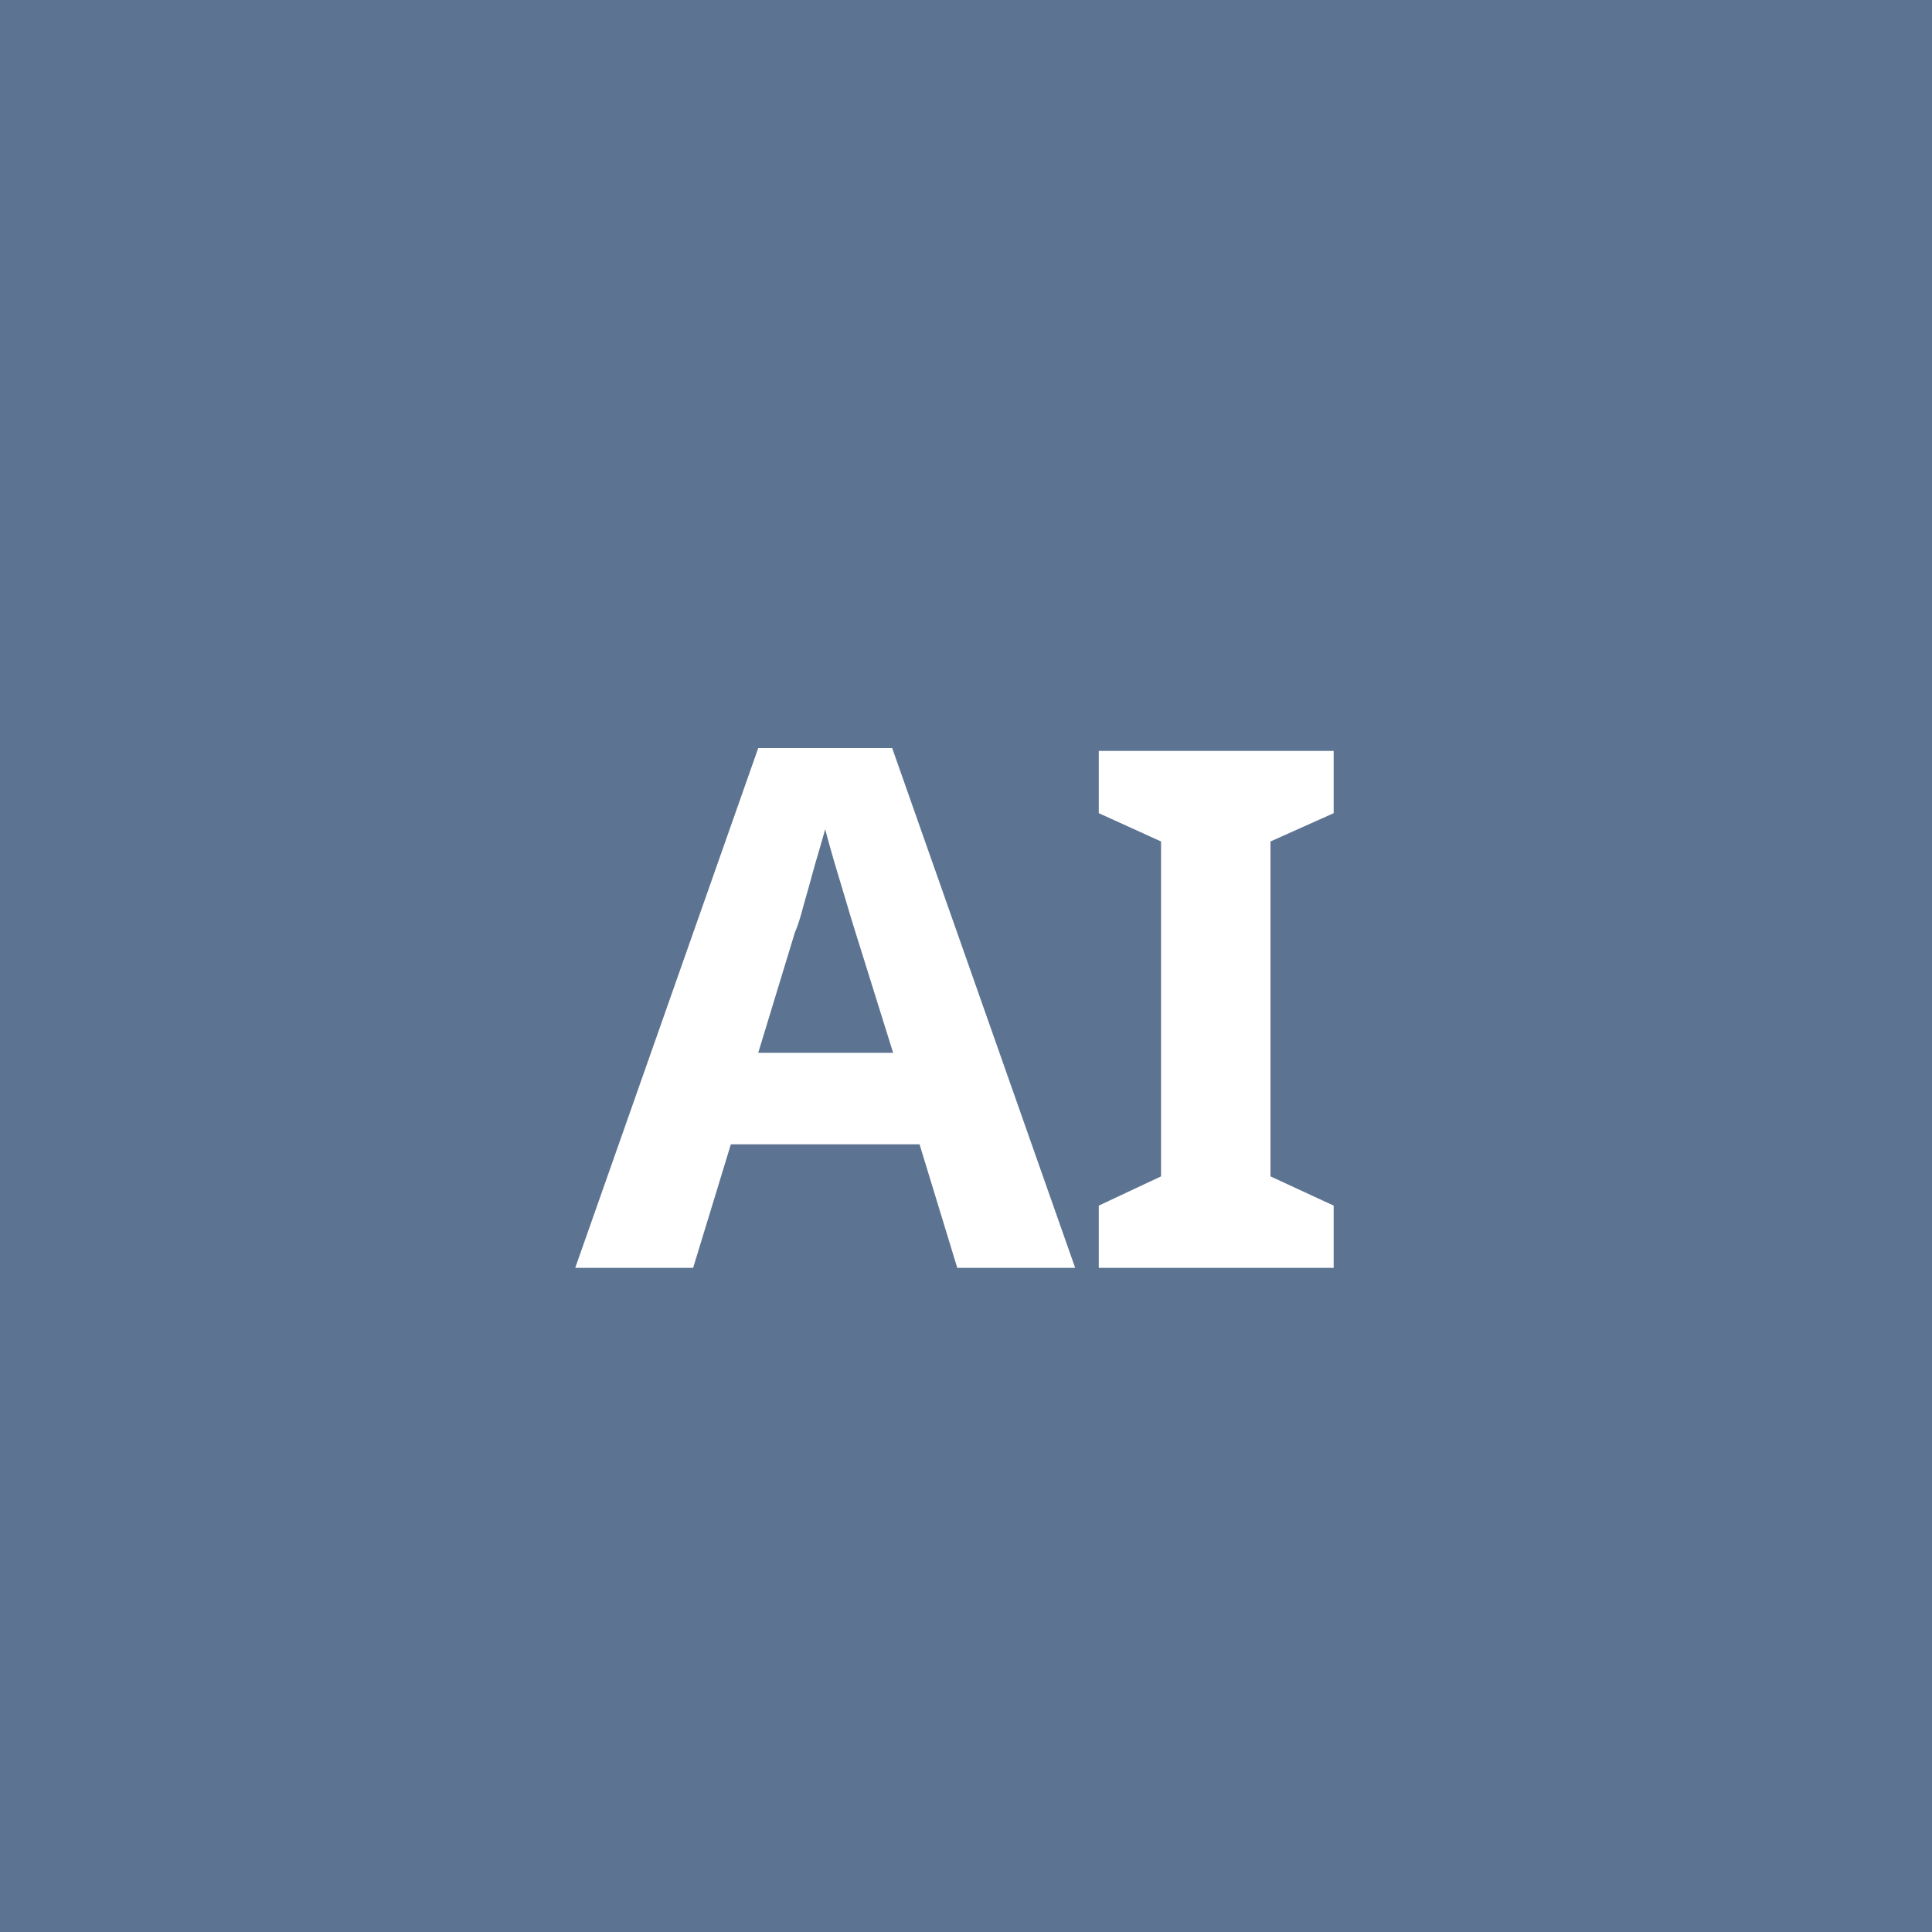
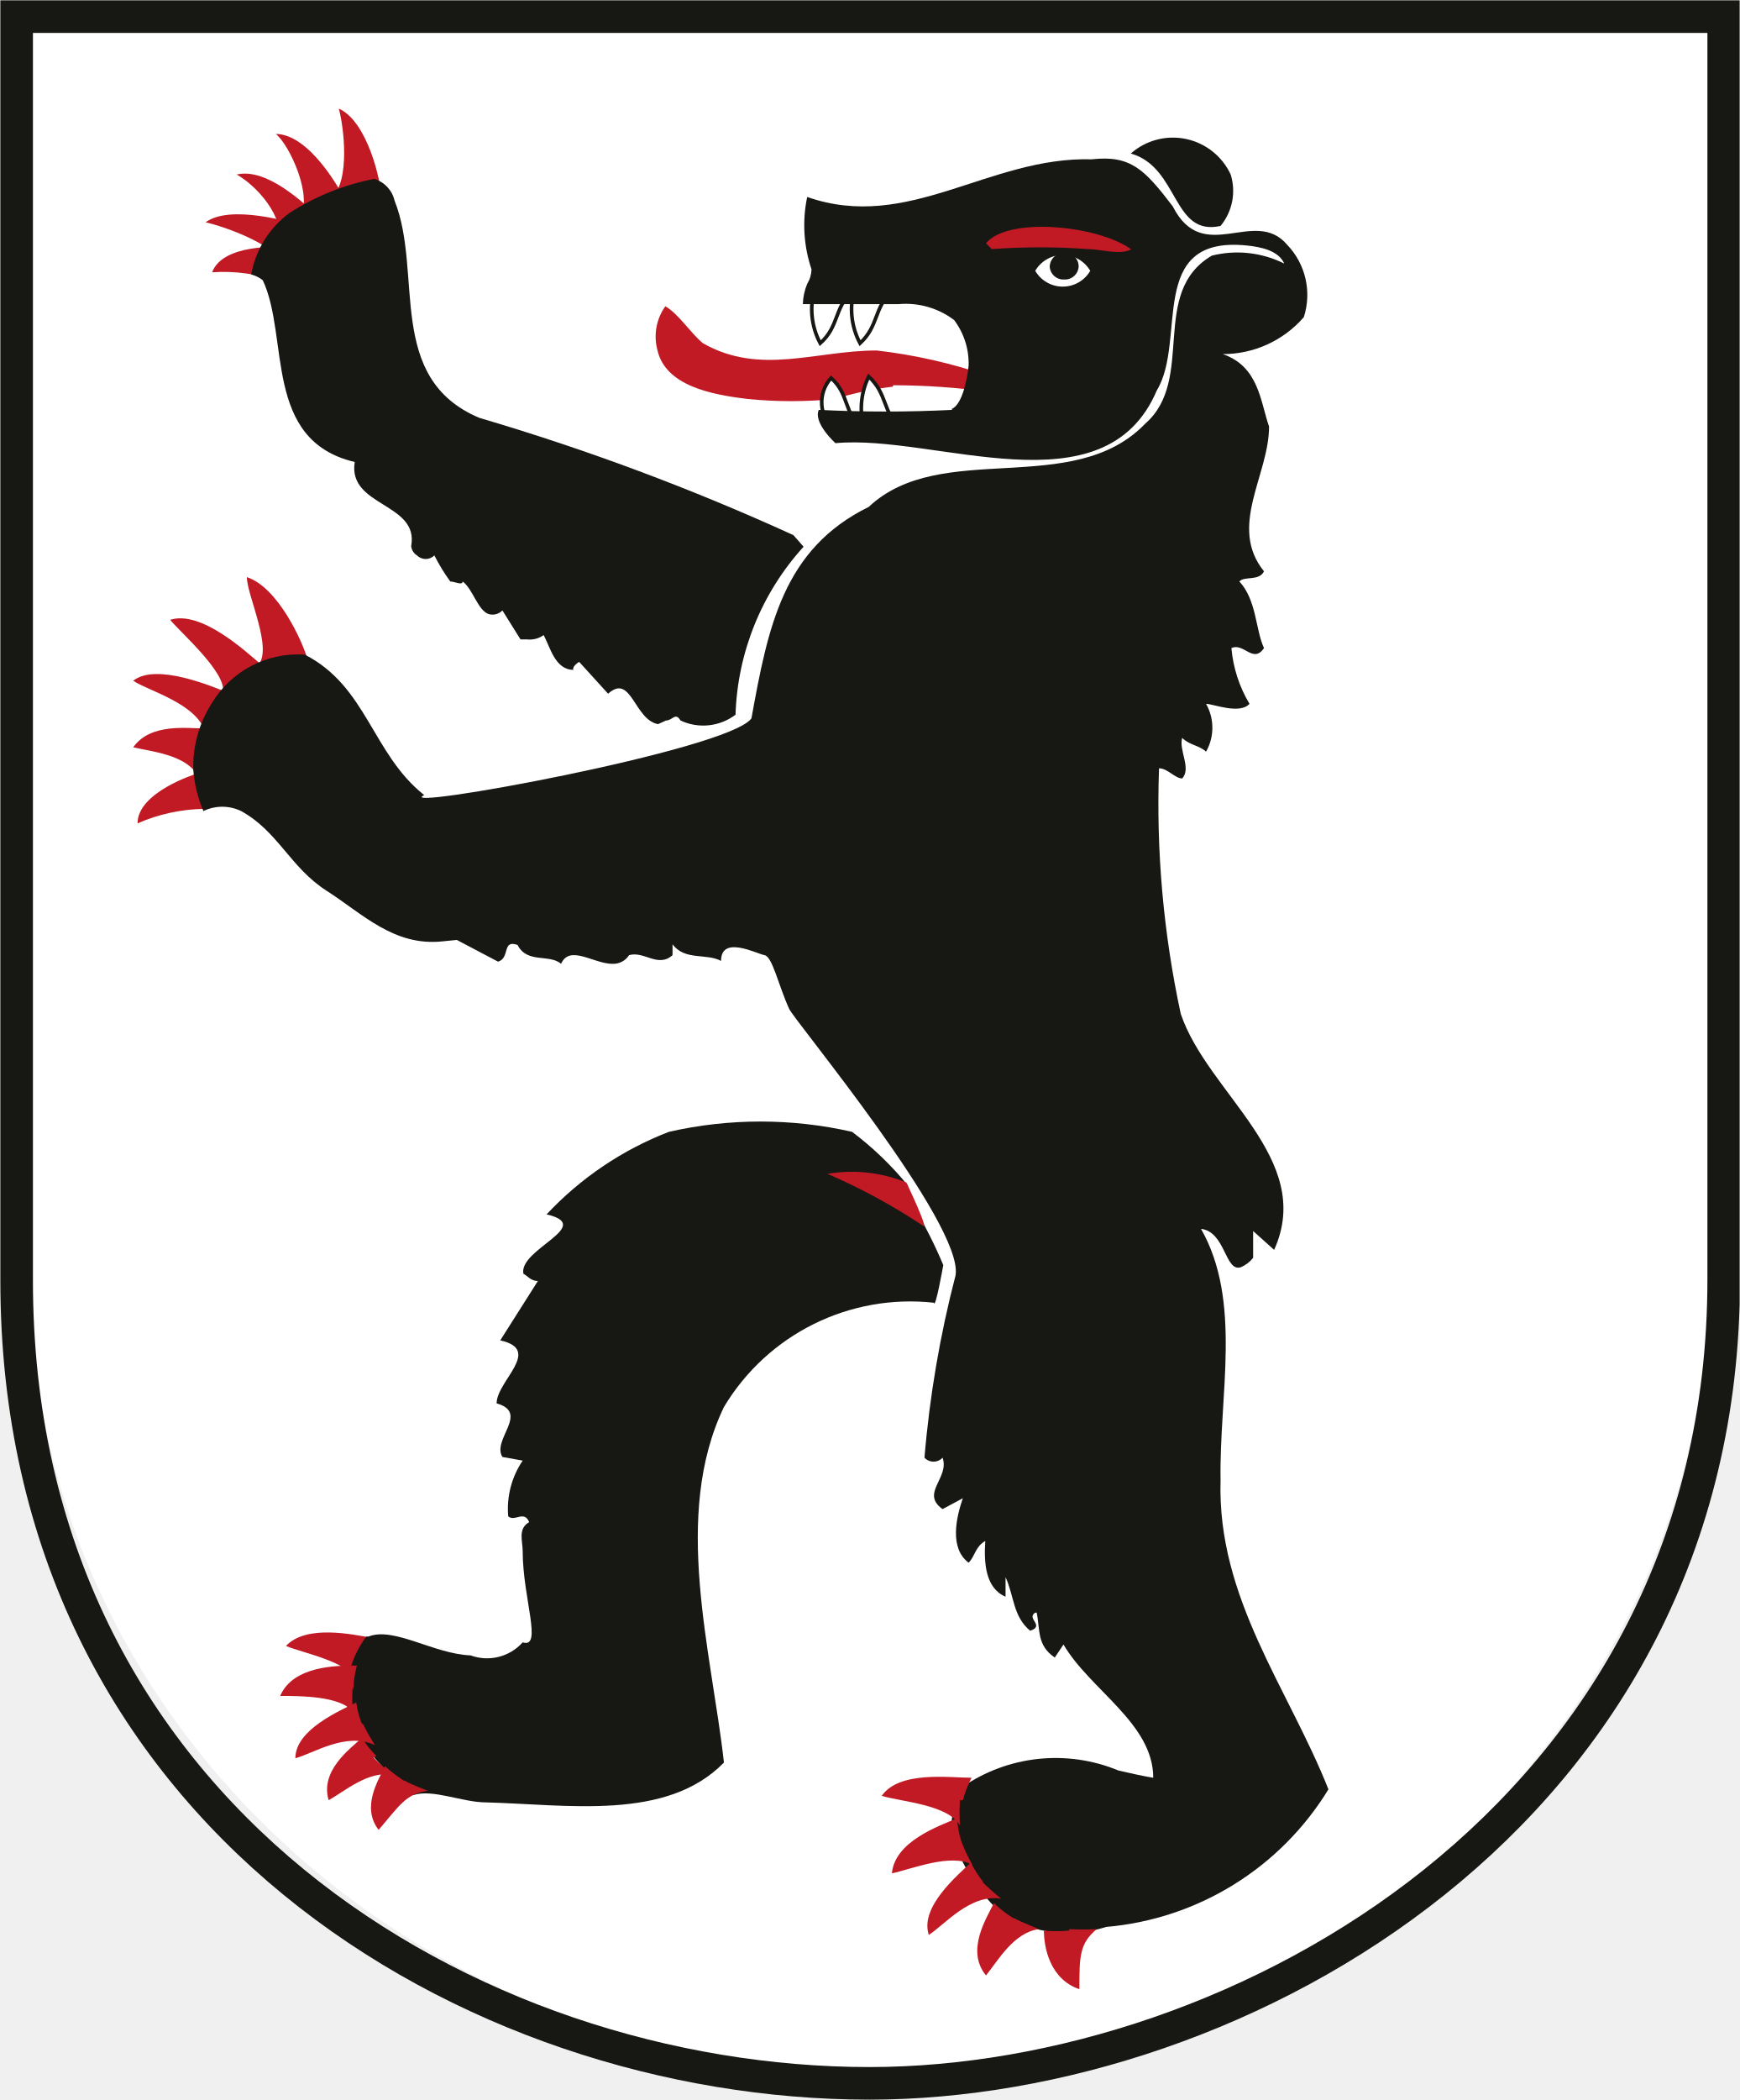
- <svg xmlns="http://www.w3.org/2000/svg" viewBox="0 0 32 32">
-   <rect width="32" height="32" fill="#5C7391" />
-   <text x="16" y="21" font-family="sans-serif" font-size="12" font-weight="700" fill="#fff" text-anchor="middle">AI</text>
+ <svg xmlns="http://www.w3.org/2000/svg" viewBox="0 0 24.03 29" preserveAspectRatio="xMinYMid">
+   <defs>
+     <clipPath id="clip-path">
+       <rect class="cls-1" fill="none" width="24.03" height="29" />
+     </clipPath>
+   </defs>
+   <g>
+     <g>
+       <g clip-path="url(#clip-path)">
+         <path fill="#fff" d="M5.82,23.55a22.19,22.19,0,0,1,3.08.15.62.62,0,0,1,.32.83l0,0a.63.63,0,0,0-.45-.75,18.83,18.83,0,0,0-3-.19.53.53,0,0,1-.35-.5.73.73,0,0,0,.47.44" />
+         <path class="cls-4" fill="none" stroke="#fff" stroke-width="0.02px" stroke-miterlimit="11.47" d="M5.82,23.55a22.19,22.19,0,0,1,3.08.15.62.62,0,0,1,.32.83l0,0a.63.63,0,0,0-.45-.75,18.83,18.83,0,0,0-3-.19.53.53,0,0,1-.35-.5A.73.73,0,0,0,5.82,23.55Z" />
+       </g>
+       <path fill="#faf214" d="M4.75,25.93l-.25-.21Z" />
+       <g clip-path="url(#clip-path)">
+         <path fill="#171714" d="M2,13.1a.84.84,0,1,1,.84.84A.83.83,0,0,1,2,13.1" />
+         <path fill="#171714" d="M2.87,13.8a.69.69,0,1,0-.67-.7.67.67,0,0,0,.67.7" />
+         <path fill="#171714" d="M3.31,13.26a.41.41,0,0,1-.41.35.48.48,0,0,1-.49-.51.47.47,0,0,1,.48-.5.39.39,0,0,1,.41.35H3.16a.26.26,0,0,0-.27-.2.32.32,0,0,0-.32.35.34.34,0,0,0,.33.37.25.25,0,0,0,.26-.21Z" />
+         <path fill="#fff" d="M23.6.43.42.44v17.2c0,6,5.2,10.94,11.59,10.94S23.6,23.69,23.6,17.65Z" />
+         <path fill="#c21a24" d="M3.33,9.35a1.9,1.9,0,0,1,.28-.17c-.2-.17-.83-.76-1.26-.62.16.19.78.73.73,1a3,3,0,0,1,.25-.25" />
+         <path fill="#c21a24" d="M2.95,9.81a1.29,1.29,0,0,1,.21-.24c-.23-.09-1-.42-1.32-.17.2.14.88.31,1,.72a2.13,2.13,0,0,1,.15-.31" />
+         <path fill="#c21a24" d="M2.74,10.36a1.34,1.34,0,0,1,.1-.3c-.25,0-.76-.08-1,.26.26.06.7.1.88.37a2.39,2.39,0,0,1,0-.33" />
+         <path fill="#c21a24" d="M3.91,9.11a1.8,1.8,0,0,1,.34,0c-.07-.25-.41-1-.84-1.14,0,.25.37,1,.15,1.22l.35-.09" />
+         <path fill="#c21a24" d="M2.7,10.69s-.8.25-.8.68a2.39,2.39,0,0,1,.92-.2Z" />
+         <path fill="#c21a24" d="M5,22.9a1.46,1.46,0,0,1,.15-.28c-.28-.05-.92-.19-1.2.11.24.1.85.21,1,.49A2.61,2.61,0,0,1,5,22.9" />
+         <path fill="#171714" d="M17,2.41a.76.76,0,0,1-.14.71c-.67.15-.57-.81-1.24-1A.88.88,0,0,1,17,2.41" />
+         <path fill="#c21a24" d="M4.48,2.85a1.51,1.51,0,0,1,.33,0c-.1-.23-.54-1-1-1C4,2,4.33,2.72,4.14,3a2.77,2.77,0,0,1,.34-.12" />
+         <path fill="#c21a24" d="M4.12,3.13A1.94,1.94,0,0,1,4.41,3c-.18-.16-.71-.69-1.14-.59.25.14.68.57.59,1a2.85,2.85,0,0,1,.26-.23" />
+         <path fill="#c21a24" d="M4.07,3.39a1.23,1.23,0,0,1,.2-.25C4,3.06,3.18,2.82,2.84,3.07c.27.06,1,.32,1.1.62a3.26,3.26,0,0,1,.14-.31" />
+         <path fill="#c21a24" d="M4.94,2.71a1.59,1.59,0,0,1,.33.05c0-.26-.2-1.09-.59-1.26.07.25.16,1-.1,1.23a2.42,2.42,0,0,1,.36,0" />
+         <path fill="#c21a24" d="M3.93,3.41c-.06,0-.85-.05-1,.35a2.28,2.28,0,0,1,.93.13Z" />
+         <path fill="#171714" d="M4,2.94a3.34,3.34,0,0,1,1.17-.47.41.41,0,0,1,.28.3c.4,1-.13,2.45,1.17,3a32.67,32.67,0,0,1,4.34,1.62l.14.16a3.62,3.62,0,0,0-.94,2.32.74.74,0,0,1-.76.08c-.07-.12-.11,0-.2,0L9.09,10c-.33-.06-.37-.71-.69-.42L8,9.14s-.1.06-.08.11c-.25,0-.32-.31-.41-.48a.33.33,0,0,1-.23.06l-.09,0-.25-.4a.19.19,0,0,1-.19.05c-.15-.05-.22-.35-.36-.45,0,.06-.11,0-.17,0A2.54,2.54,0,0,1,6,7.67a.17.17,0,0,1-.24,0,.17.17,0,0,1-.08-.13C5.79,6.94,4.8,7,4.9,6.38,3.63,6.08,4,4.66,3.63,3.87a.45.45,0,0,0-.16-.08A1.35,1.35,0,0,1,4,2.94" />
+         <path fill="#171714" d="M5.09,22.6c.35-.14.9.24,1.41.26a.66.66,0,0,0,.72-.18c.28.09,0-.61,0-1.26,0-.14-.07-.31.09-.4-.07-.17-.2,0-.29-.08a1.19,1.19,0,0,1,.2-.77l-.28-.05c-.15-.24.38-.61-.08-.74,0-.31.64-.74.05-.87l.52-.82c-.1,0-.14-.07-.2-.1-.07-.34,1-.66.32-.82a4.57,4.57,0,0,1,1.69-1.14,5.7,5.7,0,0,1,2.53,0,4.44,4.44,0,0,1,.77.74c0,.21.23.48.49,1.1,0,0-.11.62-.13.52A3,3,0,0,0,10,19.43c-.72,1.5-.17,3.38,0,4.91-.79.81-2.15.58-3.29.55-.32,0-.74-.19-1-.1,0,0-.85-.67-.91-1.19a1.36,1.36,0,0,1,.26-1" />
+         <path fill="#c21a24" d="M12.74,16.92a8.36,8.36,0,0,0-1.31-.71,2,2,0,0,1,1.09.12s.34.71.22.59" />
+         <path fill="#fff" d="M11.25,4a1,1,0,0,0,.08.74c.26-.23.19-.48.44-.72Z" />
+         <path class="cls-8" fill="none" stroke="#171714" stroke-width="0.05px" stroke-miterlimit="11.47" d="M11.25,4a1,1,0,0,0,.08.74c.26-.23.19-.48.44-.72Z" />
+         <path fill="#c21a24" d="M12.34,5.32a9.92,9.92,0,0,1,1.31.09V5.19a7.25,7.25,0,0,0-1.54-.35c-.84,0-1.61.35-2.4-.1-.18-.15-.34-.41-.52-.51a.72.72,0,0,0-.11.6c.11.5.75.62,1.25.68a6.11,6.11,0,0,0,1.2,0,4.55,4.55,0,0,1,.8-.17" />
+         <path fill="#fff" d="M11.8,4a1,1,0,0,0,.08.74c.26-.24.19-.49.44-.72Z" />
+         <path class="cls-8" fill="none" stroke="#171714" stroke-width="0.05px" stroke-miterlimit="11.47" d="M11.8,4a1,1,0,0,0,.08.74c.26-.24.19-.49.44-.72Z" />
+         <path fill="#fff" d="M11.53,5.94a.5.5,0,0,1-.05-.72c.25.22.17.47.44.73Z" />
+         <path class="cls-8" fill="none" stroke="#171714" stroke-width="0.05px" stroke-miterlimit="11.47" d="M11.53,5.94a.5.5,0,0,1-.05-.72c.25.22.17.47.44.73Z" />
+         <path fill="#fff" d="M11.94,5.93A1,1,0,0,1,12,5.2c.26.24.19.49.44.72Z" />
+         <path class="cls-8" fill="none" stroke="#171714" stroke-width="0.05px" stroke-miterlimit="11.47" d="M11.94,5.93A1,1,0,0,1,12,5.2c.26.24.19.49.44.72Z" />
+         <path fill="#171714" d="M13.14,5.65c.19-.07.24-.6.24-.6a1,1,0,0,0-.2-.63,1.11,1.11,0,0,0-.77-.22H11.09a.78.78,0,0,1,.06-.28.41.41,0,0,0,.06-.2,1.9,1.9,0,0,1-.06-1c1.4.49,2.51-.56,3.93-.52.54-.06.73.14,1.12.65.42.83,1.13,0,1.58.53a1,1,0,0,1,.23,1,1.48,1.48,0,0,1-1.12.51c.5.17.52.66.64,1,0,.67-.57,1.38-.07,2-.07.14-.27.06-.34.14.24.26.22.66.34.92-.15.22-.28-.08-.45,0a1.8,1.8,0,0,0,.25.77c-.14.15-.5,0-.6,0a.67.67,0,0,1,0,.66c-.1-.09-.23-.09-.33-.19-.05.17.13.42,0,.56-.1,0-.2-.14-.32-.14A13.75,13.75,0,0,0,16.31,14c.37,1.1,1.86,2,1.29,3.26L17.31,17l0,.37a.43.43,0,0,1-.17.13c-.22.07-.21-.49-.55-.53.57,1,.25,2.29.27,3.47-.05,1.63.94,2.88,1.49,4.27a4,4,0,0,1-3.07,1.9,1.74,1.74,0,0,1-1.42-.16,2.52,2.52,0,0,1-.72-1.13,1.23,1.23,0,0,1,.15-.64,2.27,2.27,0,0,1,2.16-.23c.39.09.48.1.48.1,0-.75-.87-1.21-1.24-1.84l-.12.18c-.25-.17-.2-.38-.25-.62H14.3c-.13.08.14.18-.07.25-.24-.2-.22-.48-.34-.74l0,.27c-.28-.12-.3-.47-.28-.77-.14.08-.14.21-.23.3-.27-.2-.17-.63-.08-.89l-.28.15c-.31-.22.1-.43,0-.71a.17.17,0,0,1-.25,0,14.92,14.92,0,0,1,.43-2.52c.11-.71-2.24-3.53-2.3-3.68-.15-.33-.23-.72-.34-.74s-.6-.28-.6.08c-.2-.11-.5,0-.67-.23v.15c-.2.18-.39-.06-.6,0a.26.26,0,0,1-.23.12c-.26,0-.59-.27-.71,0-.16-.14-.47,0-.6-.26-.22-.08-.1.18-.27.23l-.57-.3L6.11,13c-.67.07-1.1-.38-1.6-.7s-.67-.82-1.18-1.1a.6.6,0,0,0-.52,0,1.77,1.77,0,0,1-.14-.57,1.62,1.62,0,0,1,.25-.91,1.39,1.39,0,0,1,1.29-.68c.86.44.93,1.37,1.65,1.94-.49.23,4.21-.62,4.52-1.06C10.61,8.65,10.82,7.58,12,7c1-.94,2.82-.11,3.82-1.15.7-.61.05-1.81.92-2.32a1.45,1.45,0,0,1,1,.11c-.08-.18-.32-.23-.52-.25-1.39-.14-.82,1.31-1.24,2-.72,1.7-3.07.6-4.44.73,0,0-.31-.28-.23-.46a18.45,18.45,0,0,0,1.85,0" />
+         <path fill="#c21a24" d="M15.63,3.44c-.15.09-.42,0-.6,0a9.07,9.07,0,0,0-1.33,0l-.08-.08c.3-.37,1.54-.25,2,.08" />
+         <path fill="#fff" d="M14.3,3.74a.44.44,0,0,1,.76,0,.44.44,0,0,1-.76,0" />
+         <path fill="#171714" d="M14.7,3.86a.19.19,0,0,0,.2-.18.19.19,0,0,0-.2-.19.2.2,0,0,0-.2.19.19.19,0,0,0,.2.18" />
+         <path fill="#c21a24" d="M4.88,23.34A1.48,1.48,0,0,1,4.93,23c-.27,0-.88,0-1.06.42.27,0,.82,0,1,.21a3.31,3.31,0,0,1,0-.33" />
+         <path fill="#c21a24" d="M5,23.81a1.29,1.29,0,0,1-.08-.3c-.21.11-.84.37-.84.77.24-.06.7-.37,1.1-.18a3.11,3.11,0,0,1-.17-.3" />
+         <path fill="#c21a24" d="M5.2,24.25A1.42,1.42,0,0,1,5,24c-.18.16-.58.46-.46.86.23-.13.55-.41.88-.35,0,0-.19-.16-.26-.24" />
+         <path fill="#c21a24" d="M5.58,24.59a1.64,1.64,0,0,1-.26-.2c-.1.2-.33.57-.09.88.29-.34.38-.5.68-.54,0,0-.24-.09-.32-.14" />
+         <path fill="#c21a24" d="M14,26.49a1.41,1.41,0,0,1-.27-.21c-.11.22-.39.66-.11,1,.17-.21.38-.59.73-.64,0,0-.25-.1-.34-.15" />
+         <path fill="#c21a24" d="M14.77,26.66a1.76,1.76,0,0,1-.35,0c0,.23.08.67.49.81,0-.45,0-.63.24-.83a3.28,3.28,0,0,1-.38,0" />
+         <path fill="#c21a24" d="M13.28,25.43a1.36,1.36,0,0,1-.06-.32c-.26.11-.86.32-.9.76.28-.06.81-.28,1.11-.12a2.36,2.36,0,0,1-.15-.32" />
+         <path fill="#c21a24" d="M13.59,26a1.55,1.55,0,0,1-.18-.28c-.17.17-.71.61-.58,1,.22-.14.57-.57,1-.5a3.63,3.63,0,0,1-.27-.24" />
+         <path fill="#c21a24" d="M13.3,24.86a1.64,1.64,0,0,1,.12-.31c-.3,0-1-.1-1.24.25.26.08.92.12,1.08.41a2.66,2.66,0,0,1,0-.35" />
+         <path class="cls-9" fill="none" stroke="#171714" stroke-miterlimit="3.86" stroke-width="0.45px" d="M.23,17.67V.23H23.81V17.67c0,7.38-6.71,11.1-11.8,11.1C6.52,28.77.22,25.06.23,17.67Z" />
+       </g>
+     </g>
+   </g>
</svg>
